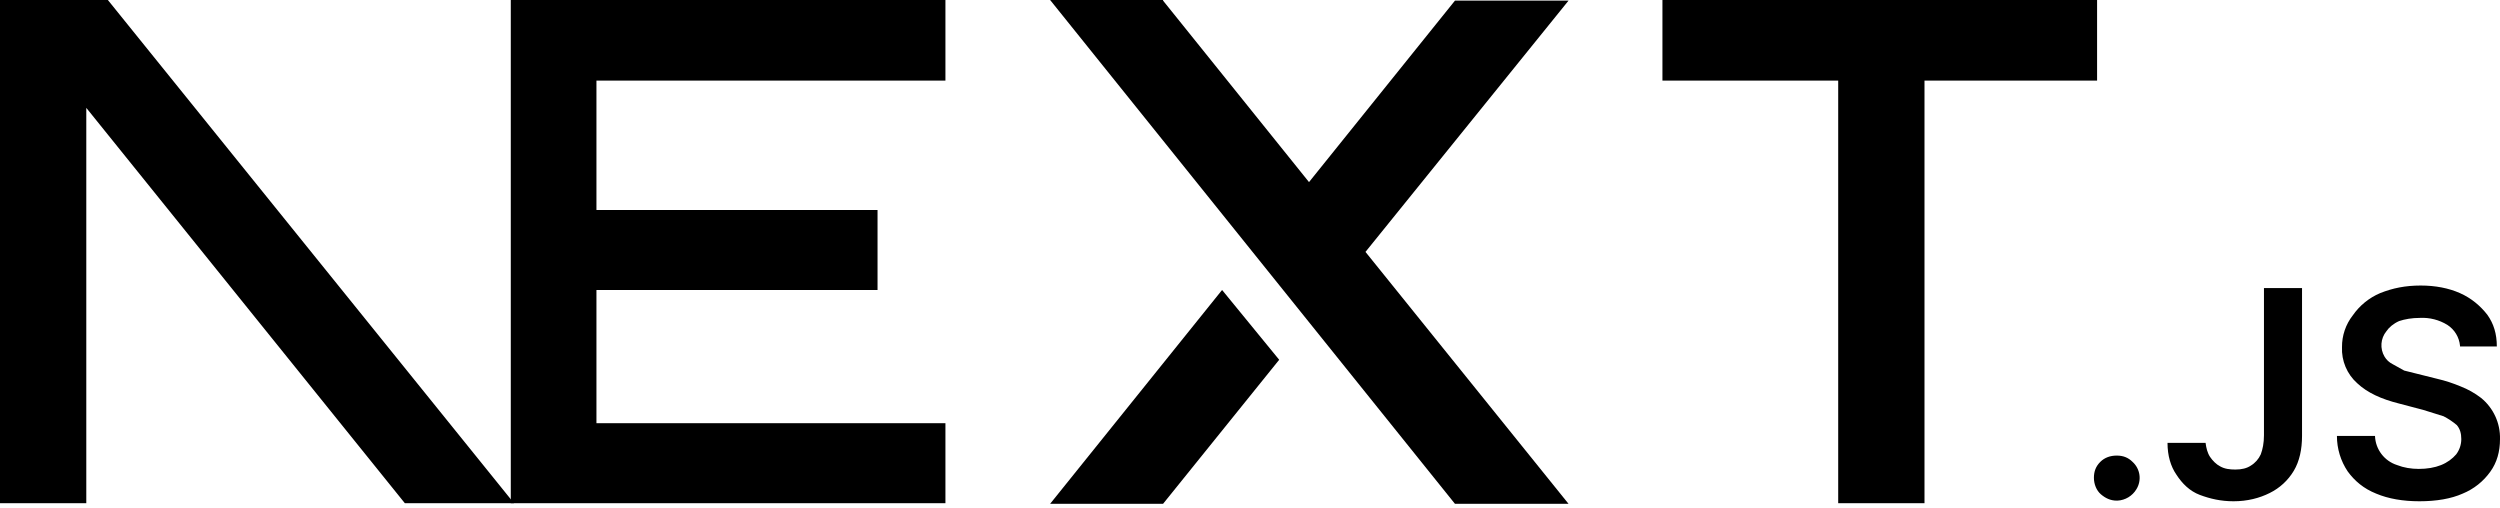
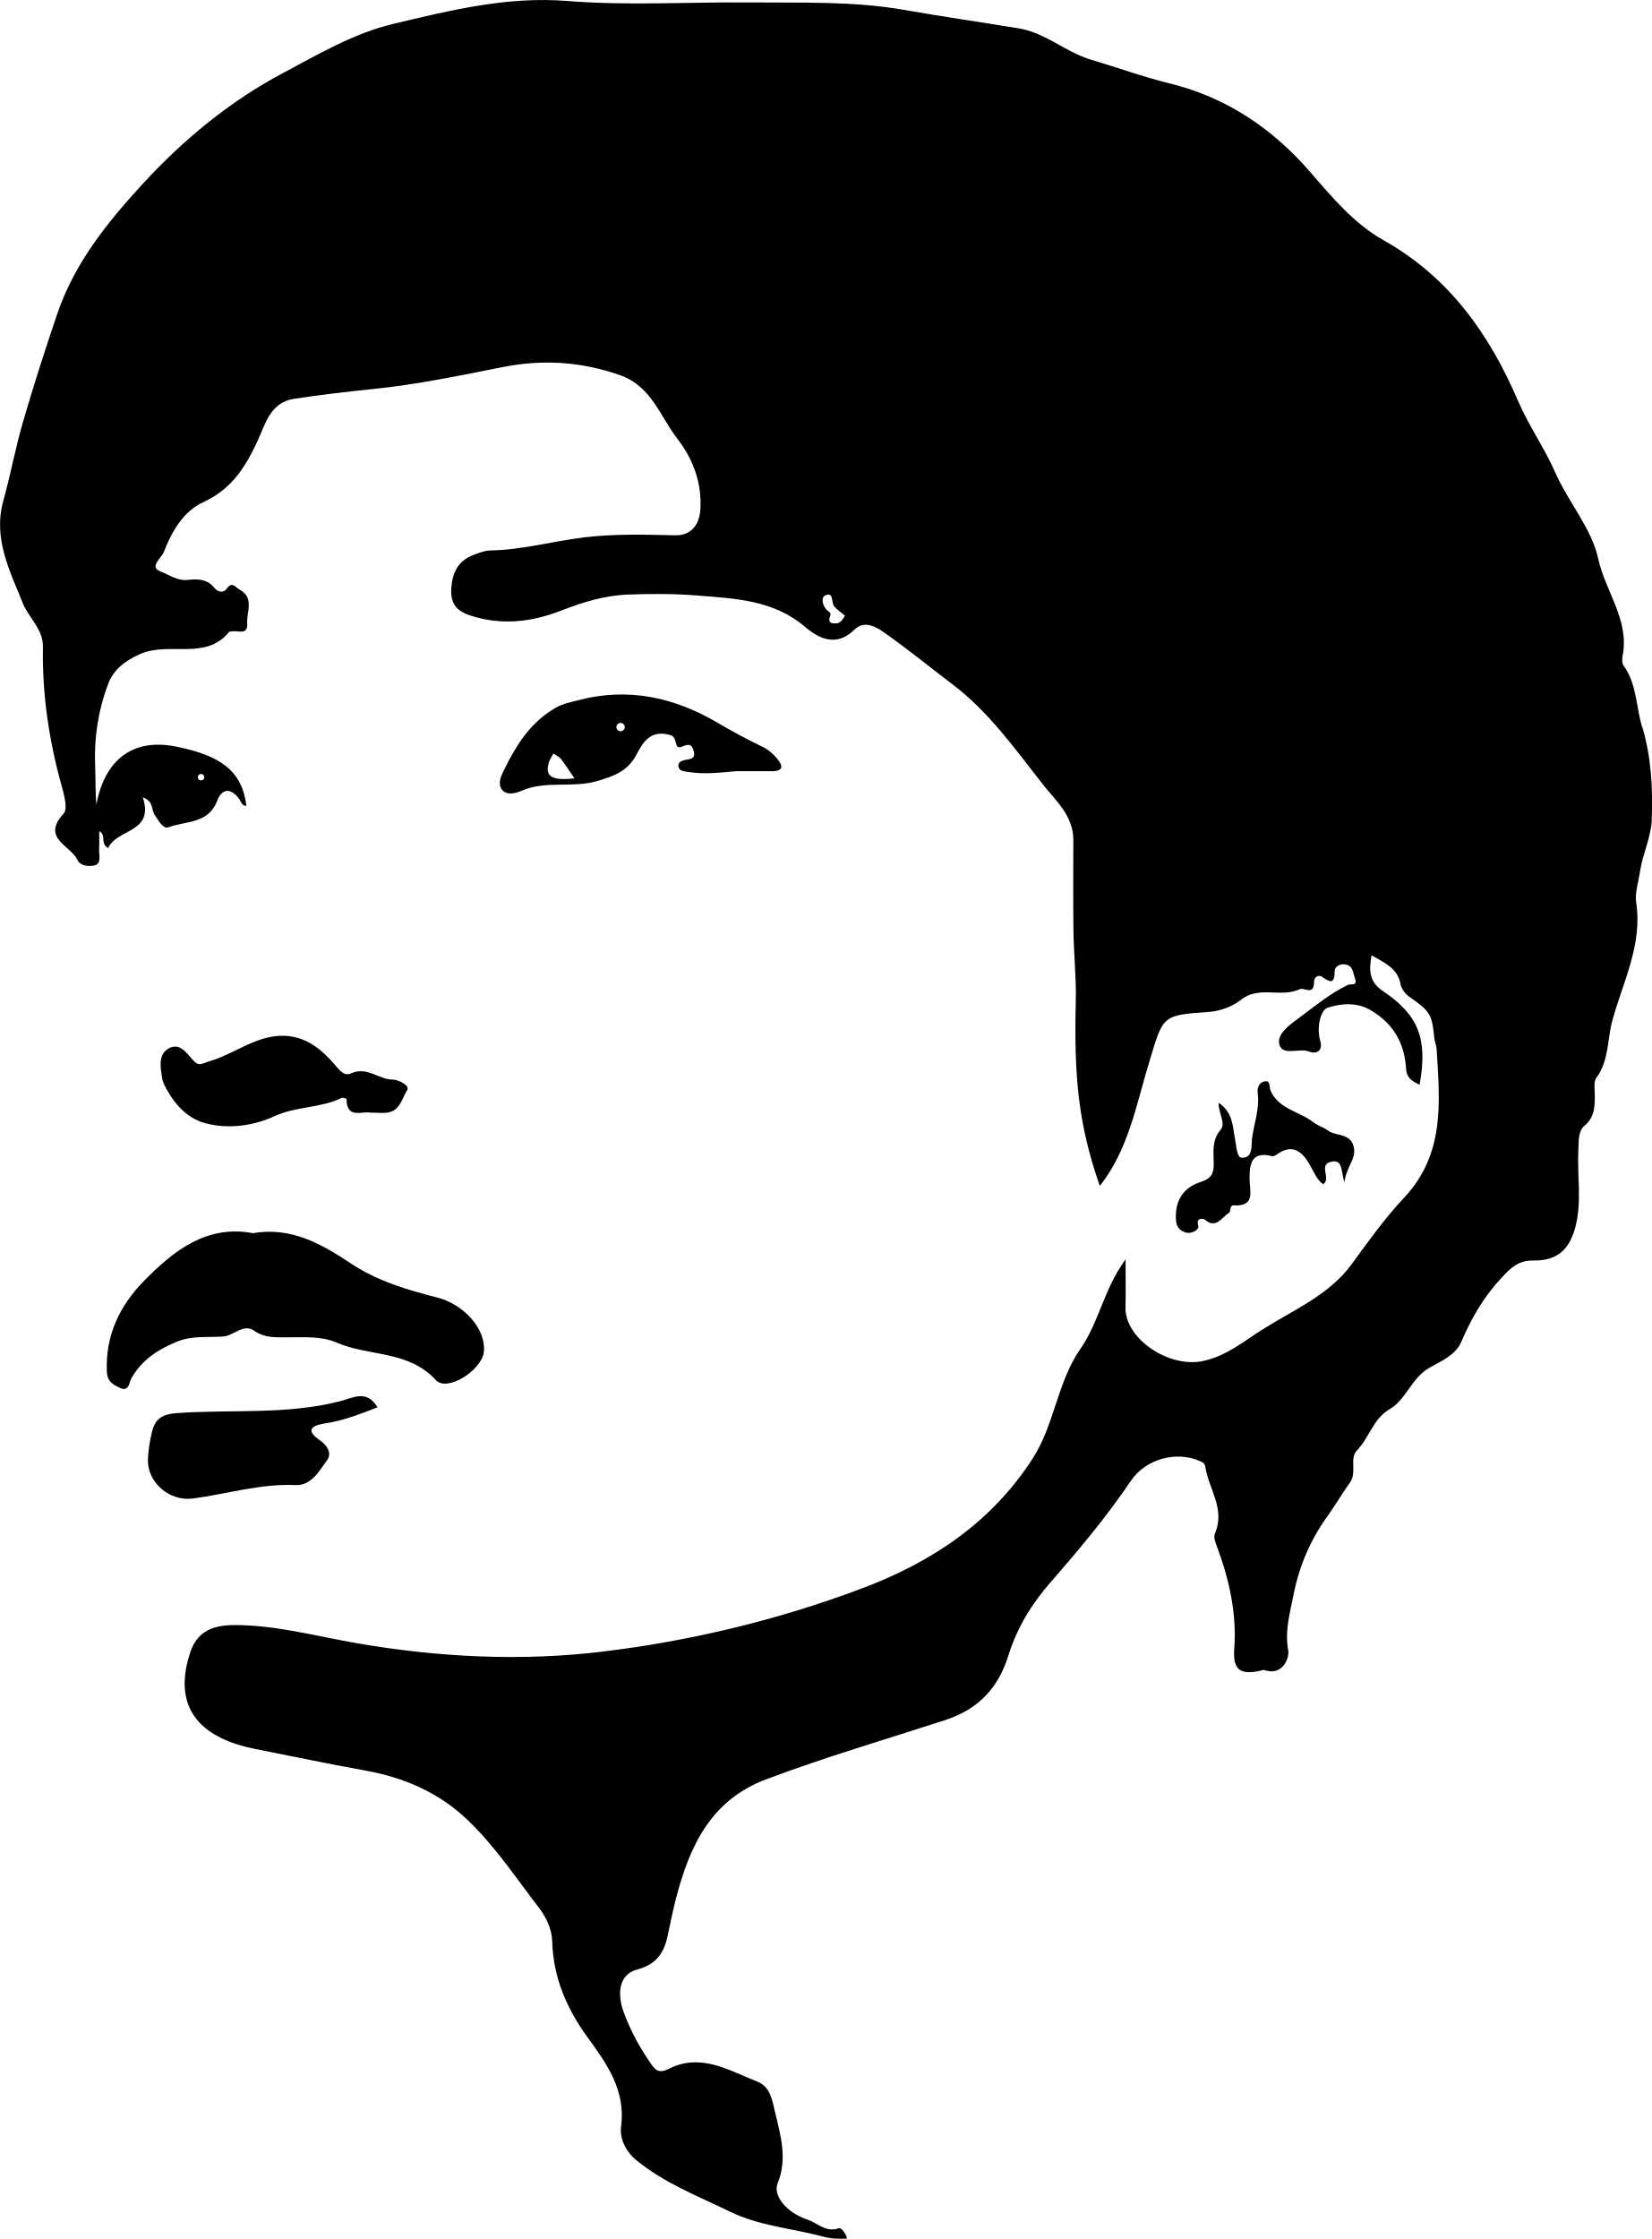
- <svg xmlns="http://www.w3.org/2000/svg" fill="none" viewBox="0 0 394 80">
-   <path fill="#000" d="M262 0h68.5v12.7h-27.2v66.6h-13.6V12.7H262V0ZM149 0v12.7H94v20.4h44.3v12.6H94v21h55v12.6H80.5V0h68.7zm34.3 0h-17.8l63.8 79.4h17.9l-32-39.7 32-39.6h-17.9l-23 28.6-23-28.6zm18.3 56.7-9-11-27.1 33.7h17.8l18.3-22.7z" />
-   <path fill="#000" d="M81 79.3 17 0H0v79.3h13.6V17l50.2 62.3H81Zm252.6-.4c-1 0-1.8-.4-2.5-1s-1.1-1.6-1.1-2.6.3-1.8 1-2.5 1.6-1 2.6-1 1.8.3 2.5 1a3.4 3.4 0 0 1 .6 4.3 3.7 3.7 0 0 1-3 1.8zm23.2-33.5h6v23.3c0 2.1-.4 4-1.3 5.5a9.1 9.1 0 0 1-3.8 3.5c-1.6.8-3.5 1.3-5.7 1.3-2 0-3.7-.4-5.3-1s-2.8-1.8-3.7-3.2c-.9-1.3-1.4-3-1.4-5h6c.1.8.3 1.6.7 2.2s1 1.2 1.6 1.5c.7.4 1.5.5 2.4.5 1 0 1.8-.2 2.4-.6a4 4 0 0 0 1.6-1.8c.3-.8.5-1.8.5-3V45.5zm30.9 9.1a4.4 4.4 0 0 0-2-3.3 7.5 7.5 0 0 0-4.3-1.1c-1.3 0-2.4.2-3.3.5-.9.4-1.6 1-2 1.6a3.5 3.5 0 0 0-.3 4c.3.5.7.9 1.3 1.2l1.8 1 2 .5 3.2.8c1.3.3 2.5.7 3.7 1.2a13 13 0 0 1 3.2 1.8 8.1 8.1 0 0 1 3 6.5c0 2-.5 3.7-1.5 5.1a10 10 0 0 1-4.4 3.5c-1.8.8-4.1 1.2-6.8 1.2-2.6 0-4.9-.4-6.8-1.2-2-.8-3.4-2-4.5-3.5a10 10 0 0 1-1.7-5.6h6a5 5 0 0 0 3.5 4.6c1 .4 2.2.6 3.4.6 1.3 0 2.5-.2 3.5-.6 1-.4 1.8-1 2.4-1.7a4 4 0 0 0 .8-2.4c0-.9-.2-1.6-.7-2.2a11 11 0 0 0-2.1-1.4l-3.2-1-3.8-1c-2.8-.7-5-1.7-6.6-3.2a7.2 7.2 0 0 1-2.4-5.7 8 8 0 0 1 1.7-5 10 10 0 0 1 4.3-3.5c2-.8 4-1.2 6.4-1.2 2.3 0 4.4.4 6.2 1.2 1.8.8 3.2 2 4.3 3.4 1 1.4 1.5 3 1.5 5h-5.8z" />
+ <svg xmlns="http://www.w3.org/2000/svg" id="a" viewBox="0 0 412.06 558.38">
+   <path d="M63.13,307.53c9.64-1.62,17.09,2.72,24.56,7.67,6.43,4.25,13.87,6.48,21.32,8.37,6.81,1.72,12.31,8.01,11.69,13.57-.51,4.6-9.16,10.09-11.97,7.04-6.88-7.48-16.65-5.84-24.69-9.33-3.89-1.69-8.16-1.33-12.32-1.34-2.84-.01-5.65.23-8.28-1.62-2.74-1.92-5.04,1.21-7.78,1.42-3.82.29-7.72-.3-11.6,1.32-4.85,2.02-8.77,4.59-11.37,9.25-.45.8-.47,3.42-2.94,2.17-1.68-.85-2.98-1.57-3.09-3.9-.42-9.07,3.17-16.51,9.29-22.74,7.46-7.59,15.63-14.02,27.16-11.87Z" style="fill:#000; stroke-width:0px;" />
+   <path d="M94.15,350.97c-4.4,1.73-8.63,3.35-13.24,4.05-1.98.3-5.45,1.18-1.2,4.11,1.5,1.03,3.35,3.04,1.84,5.1-1.99,2.72-3.96,6.31-7.84,6.13-8.77-.39-17.06,2.22-25.57,3.35-5.92.78-11.49-4.05-11.24-9.89.09-2.13.46-4.28.92-6.37.73-3.32,2.25-4.75,6.31-5.04,13.53-.96,27.27.47,40.59-2.94,3.44-.88,6.73-3.02,9.44,1.49Z" style="fill:#000; stroke-width:0px;" />
+   <path d="M92.41,277.49c-2.02-.49-5.94,1.73-5.97-3.4,0-.11-.9-.43-1.2-.29-5.27,2.59-11.27,2.03-16.83,4.59-5,2.31-11.58,3.37-17.51,1.63-4.06-1.19-7.01-4.27-9.12-7.99-.56-1-1.17-2.07-1.34-3.17-.4-2.56-1.01-5.66,1.37-7.23,2.86-1.89,4.67.9,6.37,2.79,1.51,1.68,2.19.79,4.17.21,6.42-1.89,11.91-6.76,19.04-6.29,5.14.33,8.77,3.35,11.95,6.98,1.2,1.37,2.4,3.22,4.26,2.36,3.92-1.81,6.85,1.55,10.41,1.56,1.3,0,4.3,1.45,3.56,2.61-1.26,1.97-1.75,5.07-4.73,5.59-1.29.23-2.65.04-4.42.04Z" style="fill:#000; stroke-width:0px;" />
+   <path d="M335.34,294.92c-.79-2.98-.48-5.69-3.03-5.25-3.73.64-.11,4.14-2.23,5.67-1.56-1.01-2.33-3.07-3.43-4.98-1.84-3.19-4.26-5.21-8.06-2.51-.37.26-.91.58-1.28.48-5.17-1.29-5.63,1.89-5.61,5.72.02,2.93,1.56,6.86-3.96,6.56-1.11-.06-.68,1.57-1.13,1.83-1.84,1.08-3.25,4.23-6.16,1.66-.1-.09-2.24-.68-1.55,1.59.32,1.04-1.76,2.15-3.19,1.66-1.27-.43-2.24-1.15-2.37-3.11-.31-4.88,1.9-8.1,6.13-9.46,2.69-.87,3.3-2.08,3.29-4.54-.02-2.9-.54-5.81,1.71-8.49,1.35-1.61-.49-3.97-.51-6.74,3.56,2.36,3.47,5.75,4.04,8.57.38,1.88.49,5.02,1.63,5.12,3.03.28,2.47-3.24,2.69-4.83.51-3.72,1.91-7.38,1.41-11.23-.17-1.29.32-2.55,1.45-2.89,1.91-.57,1.35,1.35,1.75,2.24,2.09,4.68,7.24,5.17,10.73,7.92,1.09.86,2.43,1.15,3.61,2.04,1.99,1.5,5.65.5,6.44,4.19.62,2.91-1.85,4.8-2.38,8.76Z" style="fill:#000; stroke-width:0px;" />
+   <path d="M193.94,189.29c-1.04-1.24-2.22-2.33-3.8-3.08-3.8-1.82-7.52-3.84-11.16-5.97-10.83-6.36-22.29-8.87-34.6-5.64-1.9.5-3.86.82-5.78,1.92-6.14,3.54-9.61,8.95-12.64,15.03-.89,1.78-1.76,3.53-.97,5.04,1,1.88,3.55,1.32,4.94.69,6.12-2.76,12.75-.64,19.07-2.51,4.35-1.29,7.64-2.49,9.83-6.7,1.59-3.06,3.5-6.15,8.38-4.75,2.06.59.68,3.82,2.97,2.86,1.59-.66,2.34-.7,2.85,1.05.57,1.95-.74,2.06-2.03,2.28-1.04.18-2.06.65-1.72,1.82.3,1.04,1.48,1.02,2.5,1.19,3.97.66,7.94.14,11.9-.2,2.99,0,5.99,0,8.98,0,2.88,0,2.58-1.46,1.25-3.05ZM136.93,190.1c.23-.76.74-1.45,1.11-2.17.66.46,1.47.8,1.94,1.41,1.17,1.5,2.18,3.13,3.3,4.77-5.69.65-7.43-.48-6.35-4.01ZM154.8,182.36c-.58,0-1.04-.47-1.04-1.04s.47-1.04,1.04-1.04,1.04.47,1.04,1.04-.47,1.04-1.04,1.04Z" style="fill:#000; stroke-width:0px;" />
+   <path d="M409.61,181.3c-1.52-5.11-1.3-10.72-4.63-15.33-.41-.57-.37-1.66-.22-2.44,1.74-8.96-4.35-16.08-6.11-24.25-1.6-7.45-7.43-14.02-10.7-21.46-2.65-6.02-6.63-11.69-9.27-17.82-7.23-16.79-17.21-30.9-33.63-40.13-7.13-4.01-12.65-10.51-18.01-16.73-9.55-11.09-21.13-18.88-35.33-22.35-6.62-1.62-12.97-3.96-19.45-5.87-6.44-1.9-11.45-6.75-18.1-7.84-9.51-1.56-19.05-2.93-28.54-4.6-12.77-2.24-25.66-1.75-38.52-1.87-15.17-.14-30.41.85-45.48-.36-15.12-1.22-29.28,2.33-43.55,5.71-9.77,2.32-18.56,7.53-27.36,12.19-13.32,7.06-24.94,16.63-35.15,27.75-8.82,9.59-16.98,19.74-21.26,32.32-3.03,8.91-5.91,17.88-8.54,26.91-1.9,6.52-3.12,13.24-4.94,19.78-2.61,9.36,1.66,17.54,4.89,25.56,1.43,3.55,5.07,6.45,5,10.84-.2,11.75,1.48,23.21,4.62,34.51.64,2.31,1.65,5.89.54,7.09-5.7,6.18,1.81,7.95,3.45,11.54.72,1.57,3,1.72,4.33,1.35,1.73-.47,1-2.54,1.08-3.97.08-1.45.02-2.91.02-4.55,1.89.99.12,3.07,2.24,4.22,2.12-4.88,11.6-3.74,8.63-12.64,2.81.97,2.05,3.12,2.99,4.43.99,1.38,2.04,3.54,3.47,3.01,4.28-1.6,9.9-.81,12.09-6.58,1.21-3.19,3.44-3.23,5.46-.52.53.72.62,1.76,1.83,1.78-1.07-8.95-6.73-12.62-17.59-14.8-10.67-2.14-17.74,3.21-19.83,14.47-.29-3.46-.18-6.63-.31-9.79-.29-6.97.81-13.8,3.22-20.23,1.27-3.38,3.81-5.63,7.92-7.48,7.29-3.29,16.38,1.73,22.31-5.58.08-.09.33-.02.48-.07,1.47-.45,4.23,1.16,4-2.05-.2-2.86,1.89-6.35-1.92-8.42-1.02-.55-1.83-2.16-3.19-.21-.78,1.12-2.21.86-3.01-.14-1.82-2.29-4.14-2.35-6.73-2.05-2.5.28-4.73-1.32-6.83-2.15-2.88-1.13.3-3.26.89-4.82,1.95-5.13,4.92-10.16,9.81-12.41,7.11-3.26,10.55-8.76,13.63-15.41,1.89-4.08,3.1-9.46,8.99-10.37,6.57-1.01,13.15-1.77,19.77-2.45,10.88-1.11,21.65-3.36,32.4-5.49,10.04-1.98,19.75-1.33,29.37,2.1,7.64,2.73,9.86,10.28,14.18,15.87,3.89,5.03,6.13,11.01,5.67,17.65-.27,3.94-2.48,6.44-6.29,6.35-7.65-.18-15.18-.41-22.89.54-7.73.96-15.3,3.1-23.14,3.23-1.44.02-2.92.61-4.31,1.14-3.68,1.4-5.17,4.25-5.47,8.07-.28,3.66.89,5.74,4.62,6.98,7.83,2.6,15.41,1.68,22.78-1.19,5.39-2.1,10.84-3.77,16.58-3.99,5.82-.22,11.69-.23,17.49.24,9.41.76,18.92,1.12,26.77,7.82,3.54,3.02,7.85,5.06,12.32.68,2.44-2.39,5.3-.74,7.33.68,5.86,4.1,11.41,8.64,17.12,12.97,9.04,6.84,15.54,16.03,22.41,24.79,3.24,4.13,7.74,7.93,7.73,14.01-.02,7.42-.06,14.83.02,22.25.06,6.02.74,12.1.59,18.04-.46,18.88.64,30.63,5.99,46,7.14-9.01,9.06-20.13,12.23-30.58,3.64-11.98,3.08-11.99,15.09-12.83,2.75-.19,5.83-1.37,7.99-3.07,4.48-3.52,9.89-.37,14.62-2.6,1.05-.5,3.48,1.73,3.51-1.77.01-1.45,1.25-1.83,2.01-1.3,2.12,1.49,3.14,1.78,3.14-1.44,0-1.09,1.31-1.88,2.68-1.65,1.9.33,1.82,1.93,2.34,3.33.82,2.21-.98,1.42-1.72,1.77-4.56,2.19-8.41,5.45-12.43,8.41-2.2,1.61-5.42,3.95-4.65,6.5.89,2.93,4.94.71,7.5,1.74,1.68.68,3.41-.19,2.69-2.64-.96-3.25-.03-7.73,1.9-8.34,3.17-1.01,7.16-1.5,10.88.76,5.69,3.46,8.26,8.31,8.64,14.68.13,2.13,1.6,2.97,3.36,3.79,2.05-11.49-.24-17.38-9.24-23.42-3.34-2.24-3.44-5.12-2.75-8.86,3.32,1.93,6.5,3.21,7.24,7.22.21,1.16,1.2,2.45,2.2,3.14,5.12,3.57,5.63,4.29,6.2,10.2.09.96.53,1.89.59,2.85.79,13.06,2.16,26.07-8.06,36.98-4.79,5.11-8.96,10.9-13.13,16.64-5.54,7.63-14.43,11.36-22.25,16.29-4.77,3.01-9.06,6.65-14.86,7.87-8.57,1.8-19.52-5.64-19.31-13.42.1-3.63.02-7.27.02-11.94-5.41,7.36-6.62,15.68-11.33,22.42-5.65,8.1-6.43,18.8-11.76,27.11-10.19,15.9-25.01,25.89-42.7,32.54-20.98,7.89-42.65,13.08-64.65,15.75-20.27,2.46-40.93,1.42-61.19-2.07-10.21-1.76-20.21-4.55-30.69-4.55-6.07,0-9.47,2.11-11.04,6.94-4.91,15.05,4.28,21.6,16.23,23.96,9.12,1.8,18.24,3.72,27.41,5.37,9.68,1.74,18.35,5.43,25.56,12.31,6.87,6.55,12.07,14.44,17.8,21.89,1.81,2.36,3.25,5.28,3.34,8.49.26,8.87,3.55,16.58,8.69,23.68,4.85,6.69,9.71,13.3,8.48,22.49-.4,2.97,1.26,6.24,3.79,8.31,6.96,5.71,15.3,8.93,23.31,12.82,7.49,3.64,15.56,4.17,23.32,6.26,2.02.54,3.83.58,5.95.48-.28-1.34-1.46-2.8-2.09-2.57-3.16,1.14-5.25-1.3-7.69-2.12-5.55-1.86-8.75-6.12-7.52-9.13,2.45-5.97.76-11.89-.65-17.66-.68-2.8-1.07-6.36-4.47-7.68-7.11-2.77-14-7.24-22.13-3.14-1.32.66-2.7,1.01-3.89-.64-2.92-4.06-5.31-8.37-7.1-13.04-2.12-5.52-1.12-10.02,3.26-11.14,4.57-1.17,6.58-4.02,7.49-8.2.69-3.18,1.31-6.38,2.13-9.53,3.4-12.98,8.58-24.44,22.51-29.69,14.68-5.53,29.73-9.91,44.62-14.76,8.58-2.8,13.34-8.27,15.79-16.14,2.17-7,5.86-12.91,10.58-18.31,7.06-8.09,13.94-16.3,19.96-25.21,3.68-5.45,11.25-7.56,17.26-4.92.65.28,1.18.53,1.29,1.3.81,5.58,5.11,10.64,2.4,16.78-.33.76.05,1.97.39,2.87,3.15,8.33,5.11,16.96,4.45,25.82-.4,5.37,1.6,6.48,6.16,5.58.48-.1,1.03-.36,1.45-.22,4.58,1.5,6.16-3.19,5.86-4.85-.9-4.97.4-9.32,1.32-13.98,1.4-7.12,4.24-13.68,8.32-19.37,2.03-2.83,3.78-5.82,5.78-8.65,1.78-2.51-.23-5.95,1.71-7.95,3.1-3.18,4.01-7.88,8.21-10.33,4.13-2.41,5.32-7.7,9.96-10.34,2.61-1.48,6.43-3.1,7.8-6.28,2.54-5.89,5.55-11.23,10.02-16.02,2.45-2.62,4.27-4.45,8.05-4.39,5.92.1,8.93-2.75,10.41-8.2,1.73-6.4.46-12.87.79-19.3.11-2.19-.12-4.69,1.48-6.06,2.71-2.32,2.65-5.1,2.6-8.11-.02-1.31-.28-2.99.4-3.89,3.15-4.18,2.74-9.61,3.95-14.14,2.58-9.59,7.64-18.98,5.98-29.64-.35-2.25.6-5.19.97-7.72.65-4.41,2.76-8.46,2.92-12.83.28-7.81-.08-15.53-2.37-23.23ZM50.15,193.01c.45,0,.81.36.81.81s-.36.81-.81.81-.81-.36-.81-.81.36-.81.81-.81ZM208.41,155.47c-.84,0-1.72-.06-1.52-1.27.11-.67.74-1.1-.36-1.85-1.21-.82-1.93-3.29-.69-3.86,2.21-1.02,1.44,1.77,2.24,2.71.78.91,1.82,1.6,2.69,2.34-.64,1.15-1.22,1.94-2.36,1.94Z" style="fill:#000; stroke-width:0px;" />
</svg>
